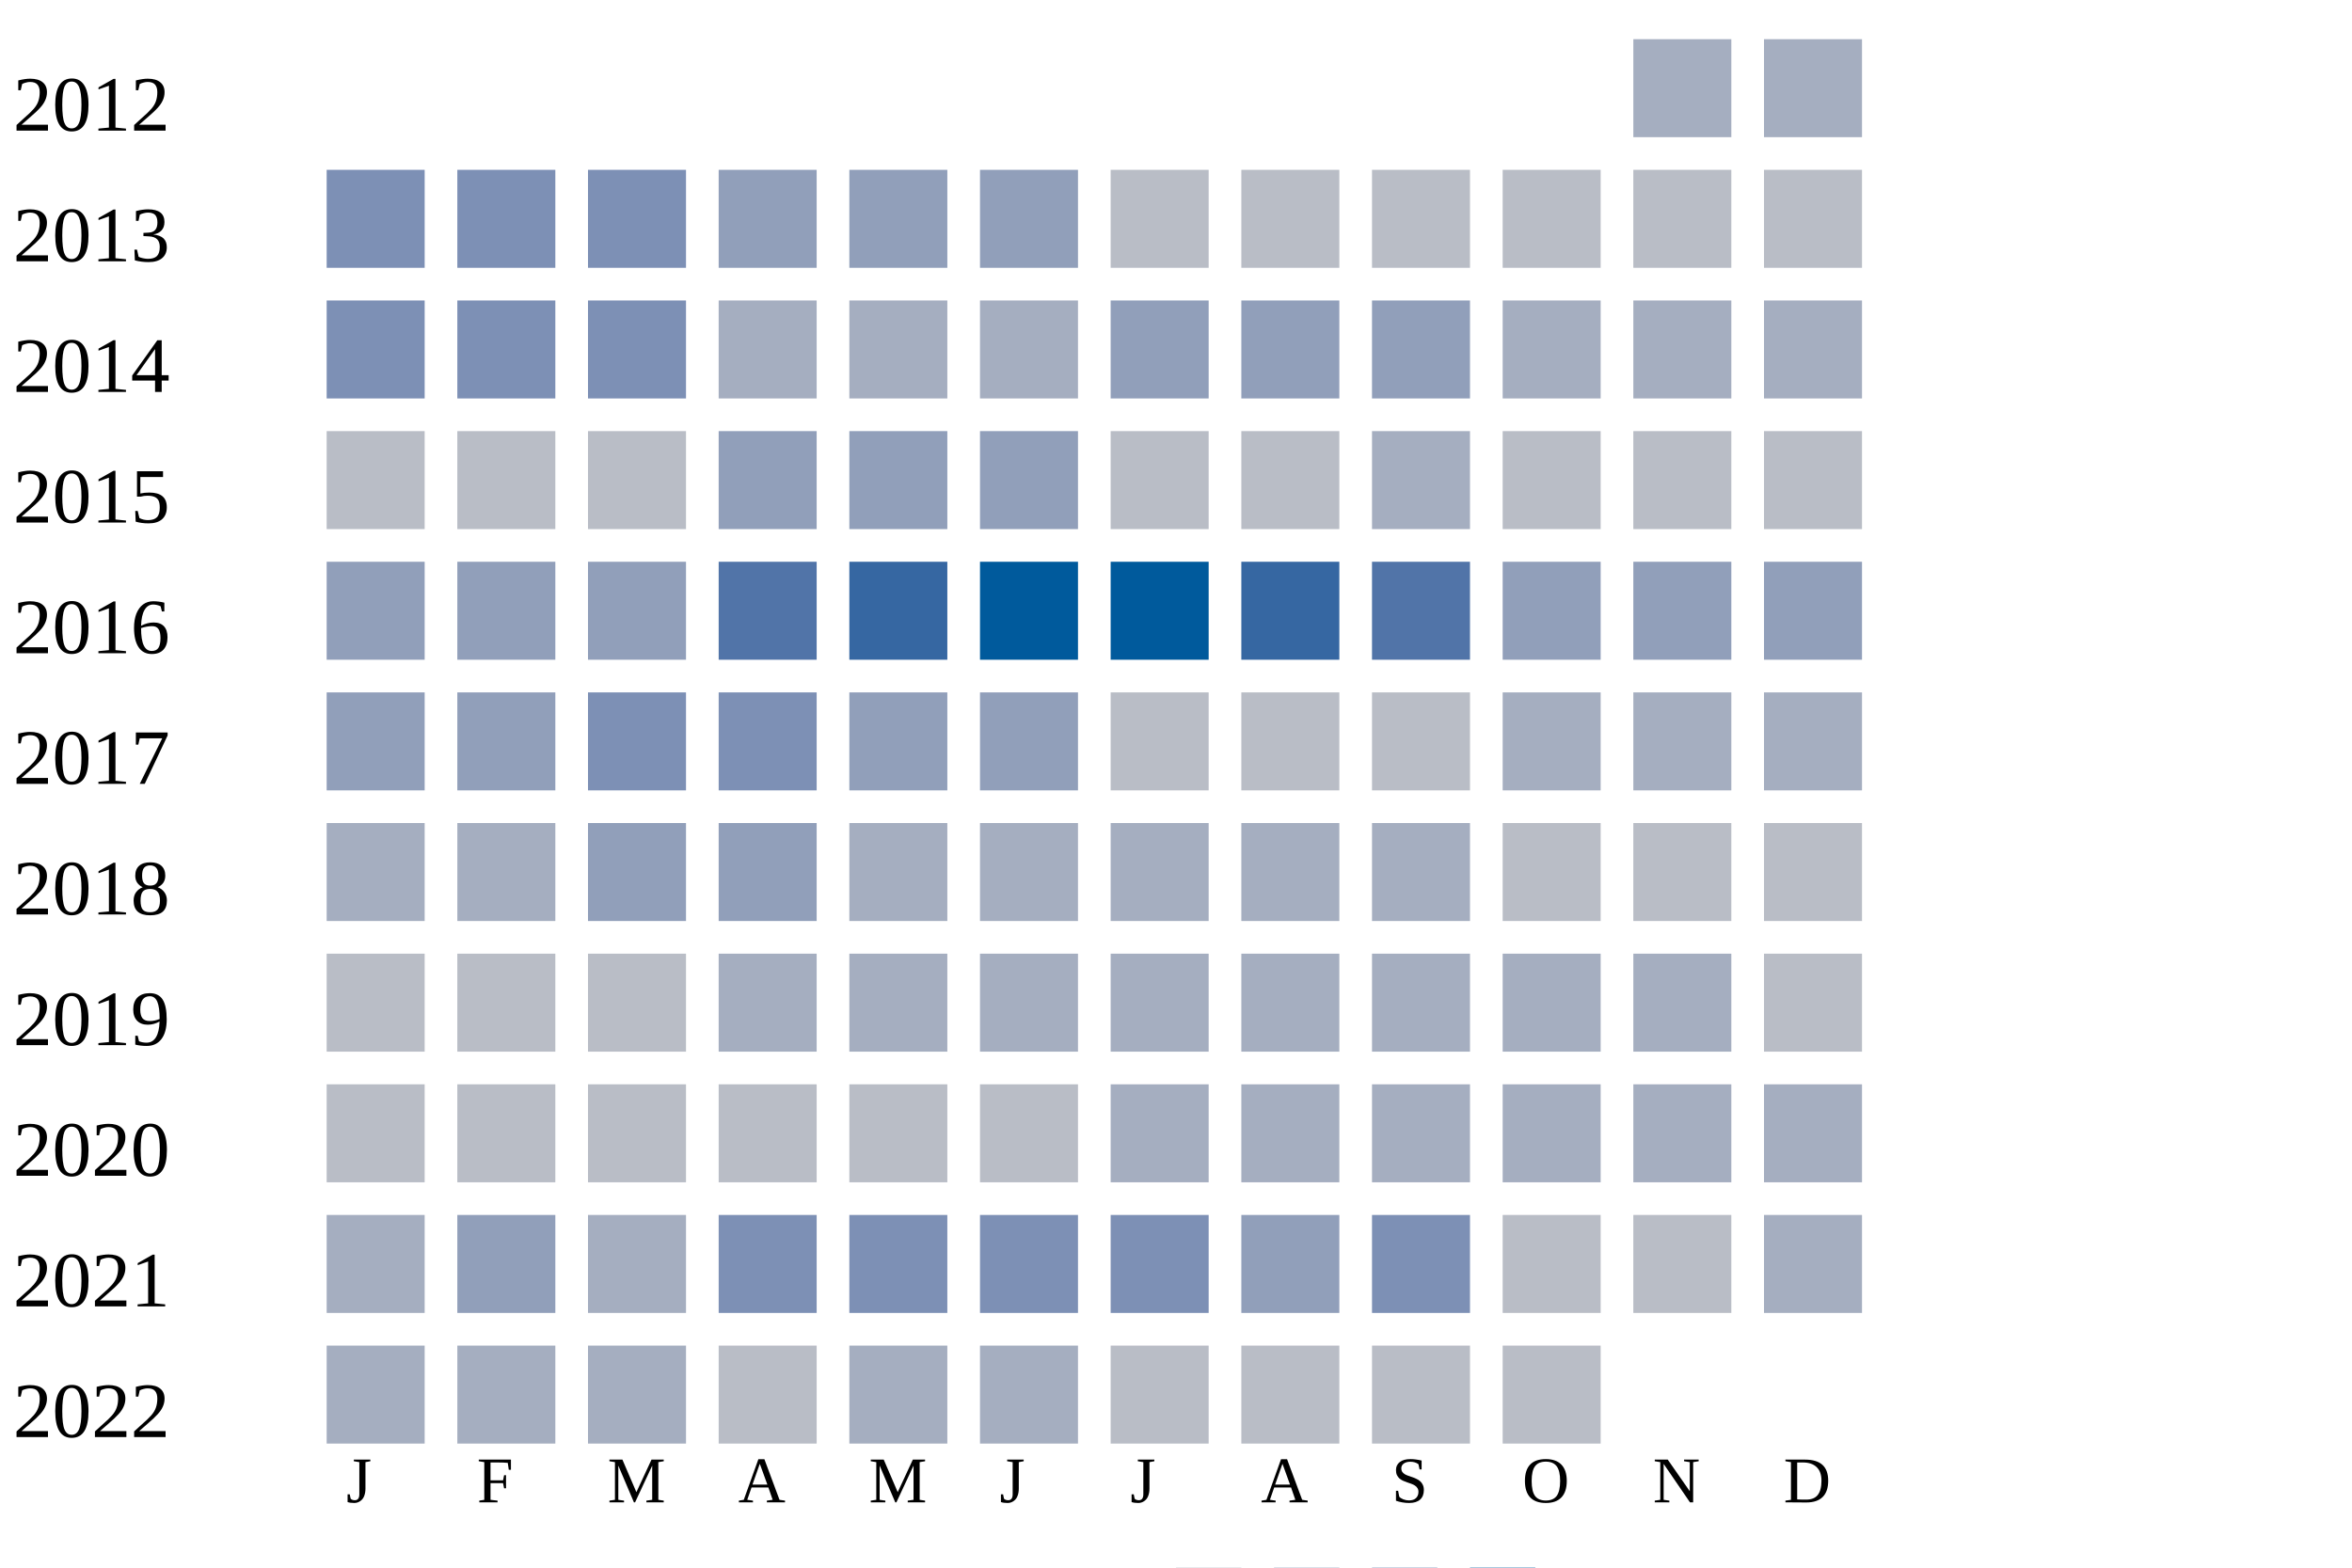
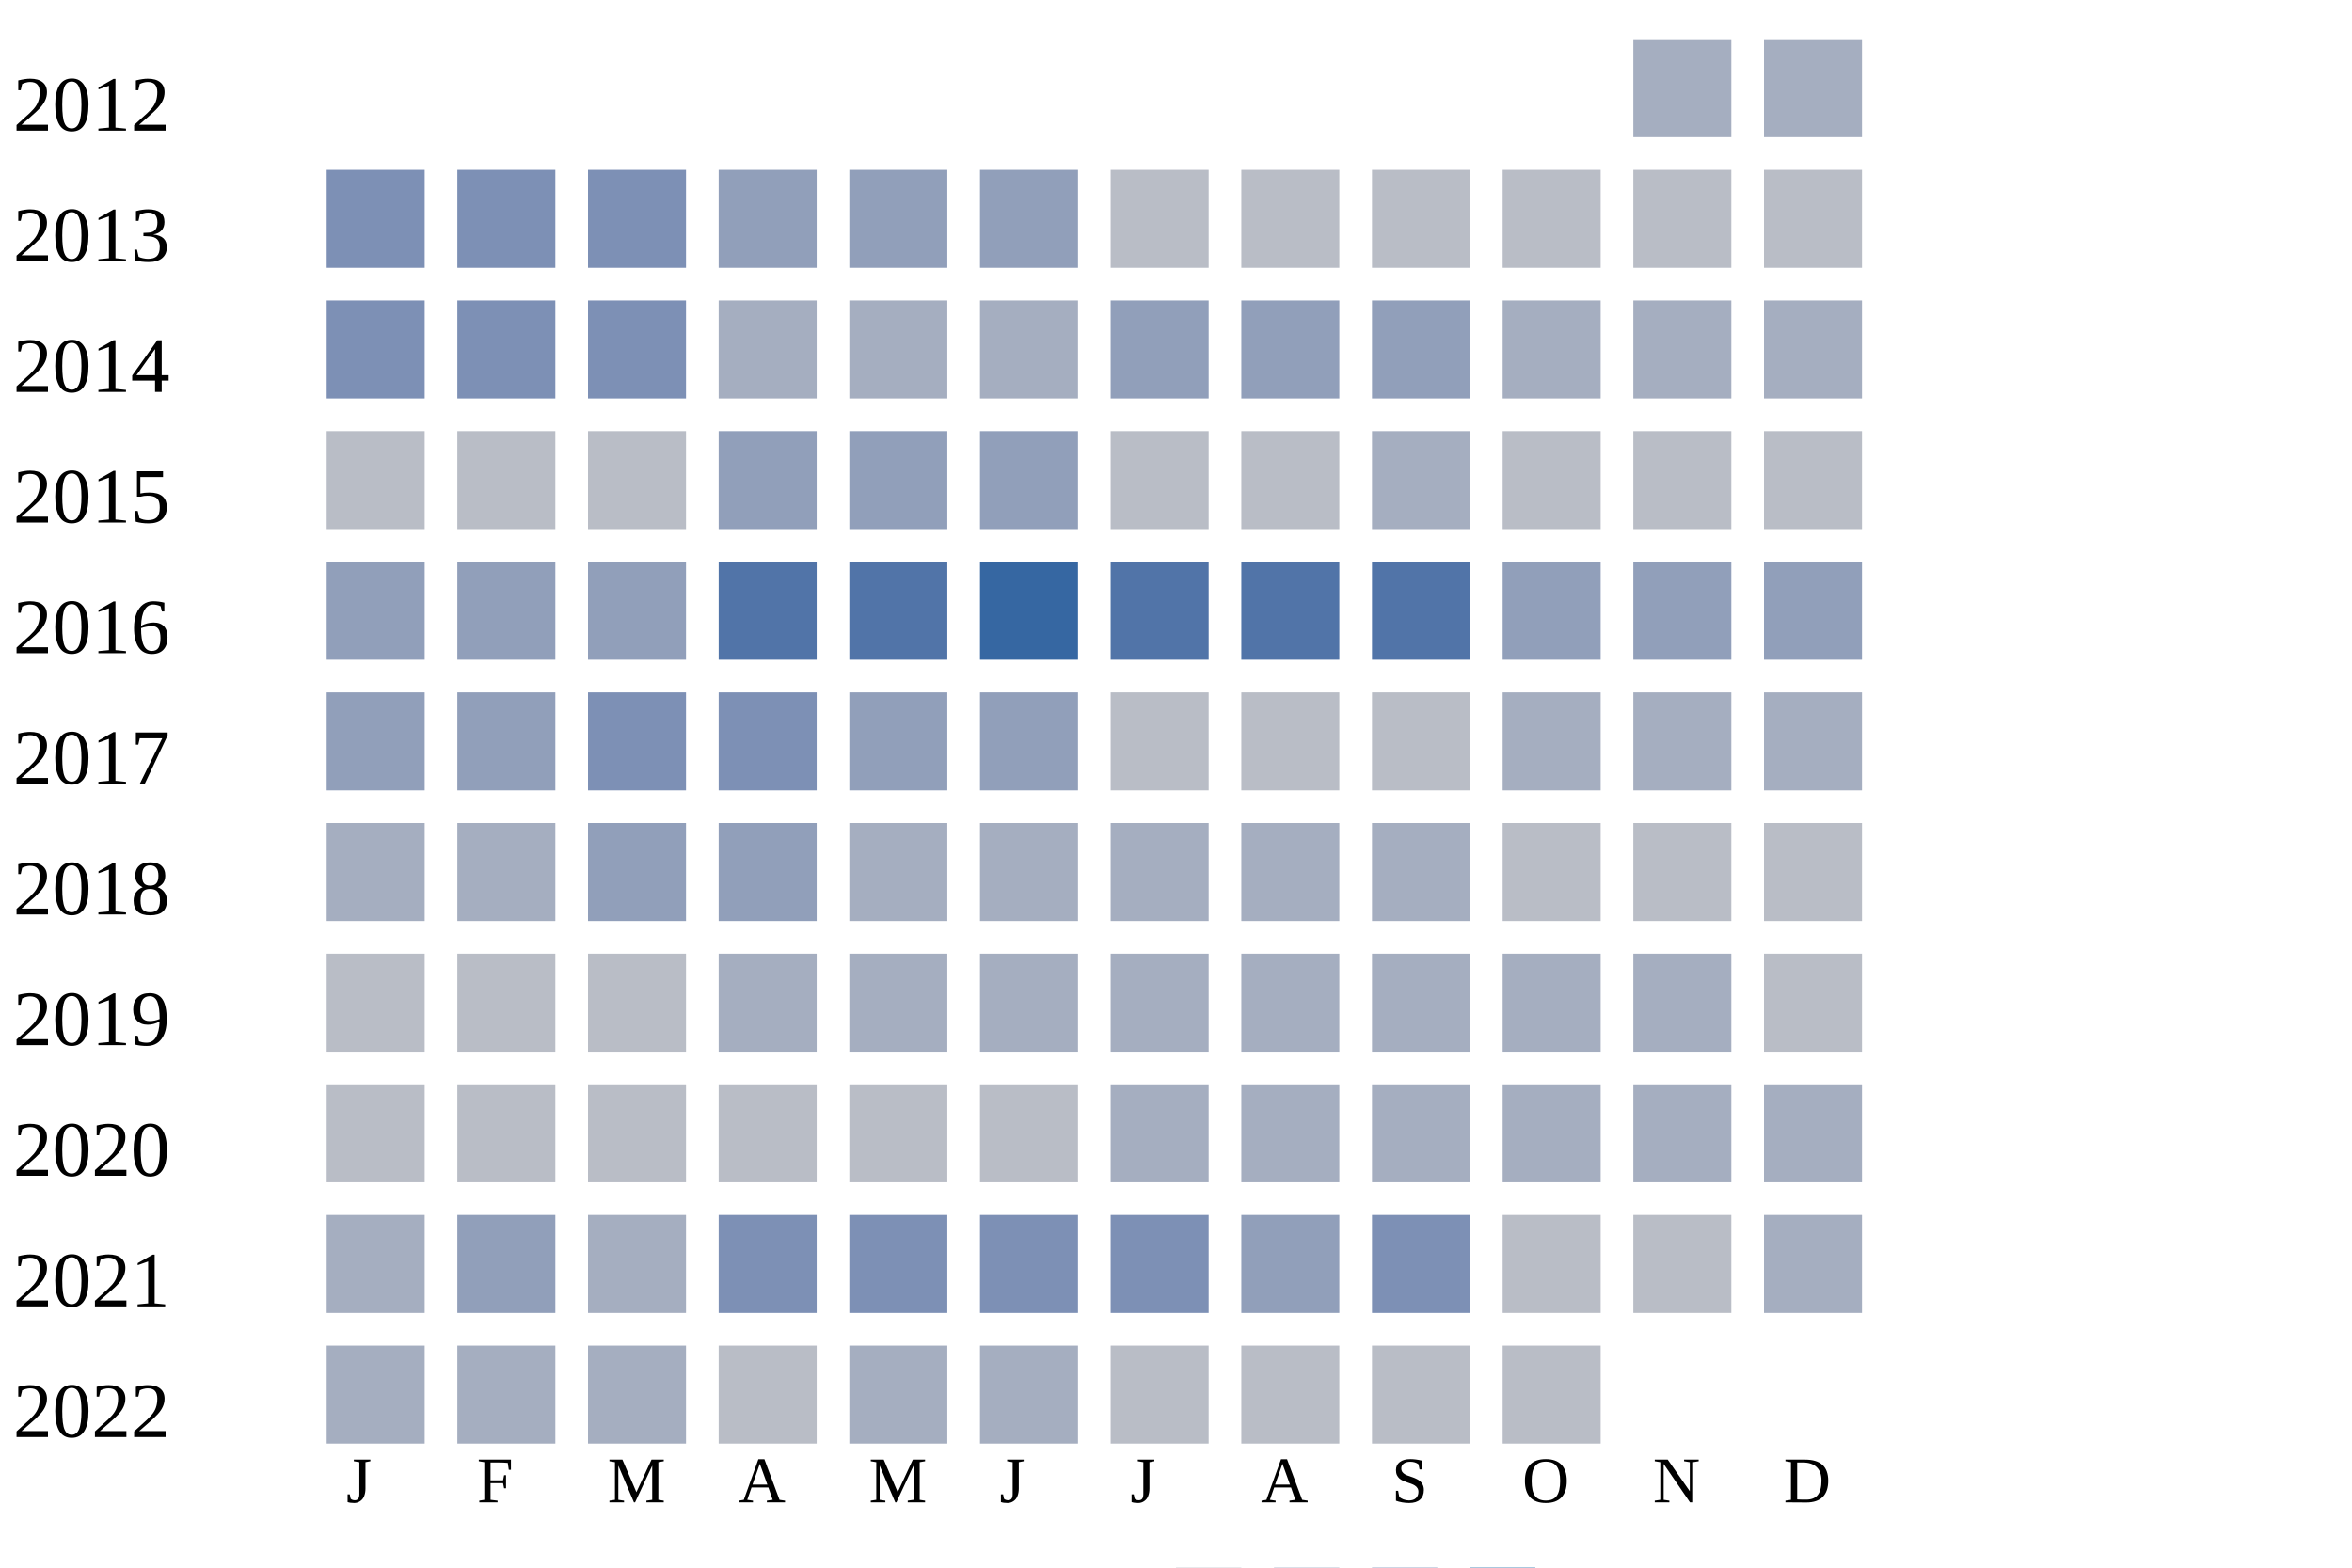
<svg xmlns="http://www.w3.org/2000/svg" width="360" height="240">
  <g transform="translate(0 0)">
    <text x="2" y="20">2012</text>
    <rect x="250" y="6" width="15" height="15" fill="#a5aec0" />
    <rect x="270" y="6" width="15" height="15" fill="#a5aec0" />
  </g>
  <g transform="translate(0 20)">
    <text x="2" y="20">2013</text>
    <rect x="50" y="6" width="15" height="15" fill="#7d90b5" />
    <rect x="70" y="6" width="15" height="15" fill="#7d90b5" />
    <rect x="90" y="6" width="15" height="15" fill="#7d90b5" />
    <rect x="110" y="6" width="15" height="15" fill="#919fba" />
    <rect x="130" y="6" width="15" height="15" fill="#919fba" />
    <rect x="150" y="6" width="15" height="15" fill="#919fba" />
    <rect x="170" y="6" width="15" height="15" fill="#b9bdc6" />
    <rect x="190" y="6" width="15" height="15" fill="#b9bdc6" />
    <rect x="210" y="6" width="15" height="15" fill="#b9bdc6" />
    <rect x="230" y="6" width="15" height="15" fill="#b9bdc6" />
    <rect x="250" y="6" width="15" height="15" fill="#b9bdc6" />
    <rect x="270" y="6" width="15" height="15" fill="#b9bdc6" />
  </g>
  <g transform="translate(0 40)">
    <text x="2" y="20">2014</text>
    <rect x="50" y="6" width="15" height="15" fill="#7d90b5" />
    <rect x="70" y="6" width="15" height="15" fill="#7d90b5" />
    <rect x="90" y="6" width="15" height="15" fill="#7d90b5" />
    <rect x="110" y="6" width="15" height="15" fill="#a5aec0" />
    <rect x="130" y="6" width="15" height="15" fill="#a5aec0" />
    <rect x="150" y="6" width="15" height="15" fill="#a5aec0" />
    <rect x="170" y="6" width="15" height="15" fill="#919fba" />
    <rect x="190" y="6" width="15" height="15" fill="#919fba" />
    <rect x="210" y="6" width="15" height="15" fill="#919fba" />
    <rect x="230" y="6" width="15" height="15" fill="#a5aec0" />
    <rect x="250" y="6" width="15" height="15" fill="#a5aec0" />
    <rect x="270" y="6" width="15" height="15" fill="#a5aec0" />
  </g>
  <g transform="translate(0 60)">
    <text x="2" y="20">2015</text>
    <rect x="50" y="6" width="15" height="15" fill="#b9bdc6" />
    <rect x="70" y="6" width="15" height="15" fill="#b9bdc6" />
    <rect x="90" y="6" width="15" height="15" fill="#b9bdc6" />
    <rect x="110" y="6" width="15" height="15" fill="#919fba" />
    <rect x="130" y="6" width="15" height="15" fill="#919fba" />
    <rect x="150" y="6" width="15" height="15" fill="#919fba" />
    <rect x="170" y="6" width="15" height="15" fill="#b9bdc6" />
    <rect x="190" y="6" width="15" height="15" fill="#b9bdc6" />
    <rect x="210" y="6" width="15" height="15" fill="#a5aec0" />
    <rect x="230" y="6" width="15" height="15" fill="#b9bdc6" />
    <rect x="250" y="6" width="15" height="15" fill="#b9bdc6" />
    <rect x="270" y="6" width="15" height="15" fill="#b9bdc6" />
  </g>
  <g transform="translate(0 80)">
    <text x="2" y="20">2016</text>
    <rect x="50" y="6" width="15" height="15" fill="#919fba" />
    <rect x="70" y="6" width="15" height="15" fill="#919fba" />
    <rect x="90" y="6" width="15" height="15" fill="#919fba" />
    <rect x="110" y="6" width="15" height="15" fill="#5174a8" />
-     <rect x="130" y="6" width="15" height="15" fill="#3667a2" />
-     <rect x="150" y="6" width="15" height="15" fill="#005a9c" />
-     <rect x="170" y="6" width="15" height="15" fill="#005a9c" />
-     <rect x="190" y="6" width="15" height="15" fill="#3667a2" />
+     <rect x="130" y="6" width="15" height="15" fill="#5174a8" />
+     <rect x="150" y="6" width="15" height="15" fill="#3667a2" />
+     <rect x="170" y="6" width="15" height="15" fill="#5174a8" />
+     <rect x="190" y="6" width="15" height="15" fill="#5174a8" />
    <rect x="210" y="6" width="15" height="15" fill="#5174a8" />
    <rect x="230" y="6" width="15" height="15" fill="#919fba" />
    <rect x="250" y="6" width="15" height="15" fill="#919fba" />
    <rect x="270" y="6" width="15" height="15" fill="#919fba" />
  </g>
  <g transform="translate(0 100)">
    <text x="2" y="20">2017</text>
    <rect x="50" y="6" width="15" height="15" fill="#919fba" />
    <rect x="70" y="6" width="15" height="15" fill="#919fba" />
    <rect x="90" y="6" width="15" height="15" fill="#7d90b5" />
    <rect x="110" y="6" width="15" height="15" fill="#7d90b5" />
    <rect x="130" y="6" width="15" height="15" fill="#919fba" />
    <rect x="150" y="6" width="15" height="15" fill="#919fba" />
    <rect x="170" y="6" width="15" height="15" fill="#b9bdc6" />
    <rect x="190" y="6" width="15" height="15" fill="#b9bdc6" />
    <rect x="210" y="6" width="15" height="15" fill="#b9bdc6" />
    <rect x="230" y="6" width="15" height="15" fill="#a5aec0" />
    <rect x="250" y="6" width="15" height="15" fill="#a5aec0" />
    <rect x="270" y="6" width="15" height="15" fill="#a5aec0" />
  </g>
  <g transform="translate(0 120)">
    <text x="2" y="20">2018</text>
    <rect x="50" y="6" width="15" height="15" fill="#a5aec0" />
    <rect x="70" y="6" width="15" height="15" fill="#a5aec0" />
    <rect x="90" y="6" width="15" height="15" fill="#919fba" />
    <rect x="110" y="6" width="15" height="15" fill="#919fba" />
    <rect x="130" y="6" width="15" height="15" fill="#a5aec0" />
    <rect x="150" y="6" width="15" height="15" fill="#a5aec0" />
    <rect x="170" y="6" width="15" height="15" fill="#a5aec0" />
    <rect x="190" y="6" width="15" height="15" fill="#a5aec0" />
    <rect x="210" y="6" width="15" height="15" fill="#a5aec0" />
    <rect x="230" y="6" width="15" height="15" fill="#b9bdc6" />
    <rect x="250" y="6" width="15" height="15" fill="#b9bdc6" />
    <rect x="270" y="6" width="15" height="15" fill="#b9bdc6" />
  </g>
  <g transform="translate(0 140)">
    <text x="2" y="20">2019</text>
    <rect x="50" y="6" width="15" height="15" fill="#b9bdc6" />
    <rect x="70" y="6" width="15" height="15" fill="#b9bdc6" />
    <rect x="90" y="6" width="15" height="15" fill="#b9bdc6" />
    <rect x="110" y="6" width="15" height="15" fill="#a5aec0" />
    <rect x="130" y="6" width="15" height="15" fill="#a5aec0" />
    <rect x="150" y="6" width="15" height="15" fill="#a5aec0" />
    <rect x="170" y="6" width="15" height="15" fill="#a5aec0" />
    <rect x="190" y="6" width="15" height="15" fill="#a5aec0" />
    <rect x="210" y="6" width="15" height="15" fill="#a5aec0" />
    <rect x="230" y="6" width="15" height="15" fill="#a5aec0" />
    <rect x="250" y="6" width="15" height="15" fill="#a5aec0" />
    <rect x="270" y="6" width="15" height="15" fill="#b9bdc6" />
  </g>
  <g transform="translate(0 160)">
    <text x="2" y="20">2020</text>
    <rect x="50" y="6" width="15" height="15" fill="#b9bdc6" />
    <rect x="70" y="6" width="15" height="15" fill="#b9bdc6" />
    <rect x="90" y="6" width="15" height="15" fill="#b9bdc6" />
    <rect x="110" y="6" width="15" height="15" fill="#b9bdc6" />
    <rect x="130" y="6" width="15" height="15" fill="#b9bdc6" />
    <rect x="150" y="6" width="15" height="15" fill="#b9bdc6" />
    <rect x="170" y="6" width="15" height="15" fill="#a5aec0" />
    <rect x="190" y="6" width="15" height="15" fill="#a5aec0" />
    <rect x="210" y="6" width="15" height="15" fill="#a5aec0" />
    <rect x="230" y="6" width="15" height="15" fill="#a5aec0" />
    <rect x="250" y="6" width="15" height="15" fill="#a5aec0" />
    <rect x="270" y="6" width="15" height="15" fill="#a5aec0" />
  </g>
  <g transform="translate(0 180)">
    <text x="2" y="20">2021</text>
    <rect x="50" y="6" width="15" height="15" fill="#a5aec0" />
    <rect x="70" y="6" width="15" height="15" fill="#919fba" />
    <rect x="90" y="6" width="15" height="15" fill="#a5aec0" />
    <rect x="110" y="6" width="15" height="15" fill="#7d90b5" />
    <rect x="130" y="6" width="15" height="15" fill="#7d90b5" />
    <rect x="150" y="6" width="15" height="15" fill="#7d90b5" />
    <rect x="170" y="6" width="15" height="15" fill="#7d90b5" />
    <rect x="190" y="6" width="15" height="15" fill="#919fba" />
    <rect x="210" y="6" width="15" height="15" fill="#7d90b5" />
    <rect x="230" y="6" width="15" height="15" fill="#b9bdc6" />
    <rect x="250" y="6" width="15" height="15" fill="#b9bdc6" />
    <rect x="270" y="6" width="15" height="15" fill="#a5aec0" />
  </g>
  <g transform="translate(0 200)">
    <text x="2" y="20">2022</text>
    <rect x="50" y="6" width="15" height="15" fill="#a5aec0" />
    <rect x="70" y="6" width="15" height="15" fill="#a5aec0" />
    <rect x="90" y="6" width="15" height="15" fill="#a5aec0" />
    <rect x="110" y="6" width="15" height="15" fill="#b9bdc6" />
    <rect x="130" y="6" width="15" height="15" fill="#a5aec0" />
    <rect x="150" y="6" width="15" height="15" fill="#a5aec0" />
    <rect x="170" y="6" width="15" height="15" fill="#b9bdc6" />
    <rect x="190" y="6" width="15" height="15" fill="#b9bdc6" />
    <rect x="210" y="6" width="15" height="15" fill="#b9bdc6" />
    <rect x="230" y="6" width="15" height="15" fill="#b9bdc6" />
  </g>
  <text style="font-size: 10px; text-align: center" x="53" y="230">J</text>
  <text style="font-size: 10px; text-align: center" x="73" y="230">F</text>
  <text style="font-size: 10px; text-align: center" x="93" y="230">M</text>
  <text style="font-size: 10px; text-align: center" x="113" y="230">A</text>
  <text style="font-size: 10px; text-align: center" x="133" y="230">M</text>
  <text style="font-size: 10px; text-align: center" x="153" y="230">J</text>
  <text style="font-size: 10px; text-align: center" x="173" y="230">J</text>
  <text style="font-size: 10px; text-align: center" x="193" y="230">A</text>
  <text style="font-size: 10px; text-align: center" x="213" y="230">S</text>
  <text style="font-size: 10px; text-align: center" x="233" y="230">O</text>
  <text style="font-size: 10px; text-align: center" x="253" y="230">N</text>
  <text style="font-size: 10px; text-align: center" x="273" y="230">D</text>
  <text style="font-size: 10px;" x="155" y="249">Less</text>
  <rect fill="#b9bdc6" width="10" height="10" x="180" y="240" />
  <rect fill="#919fba" width="10" height="10" x="195" y="240" />
  <rect fill="#6882ae" width="10" height="10" x="210" y="240" />
  <rect fill="#005a9c" width="10" height="10" x="225" y="240" />
  <text x="240" y="249" style="font-size: 10px;">More</text>
</svg>
